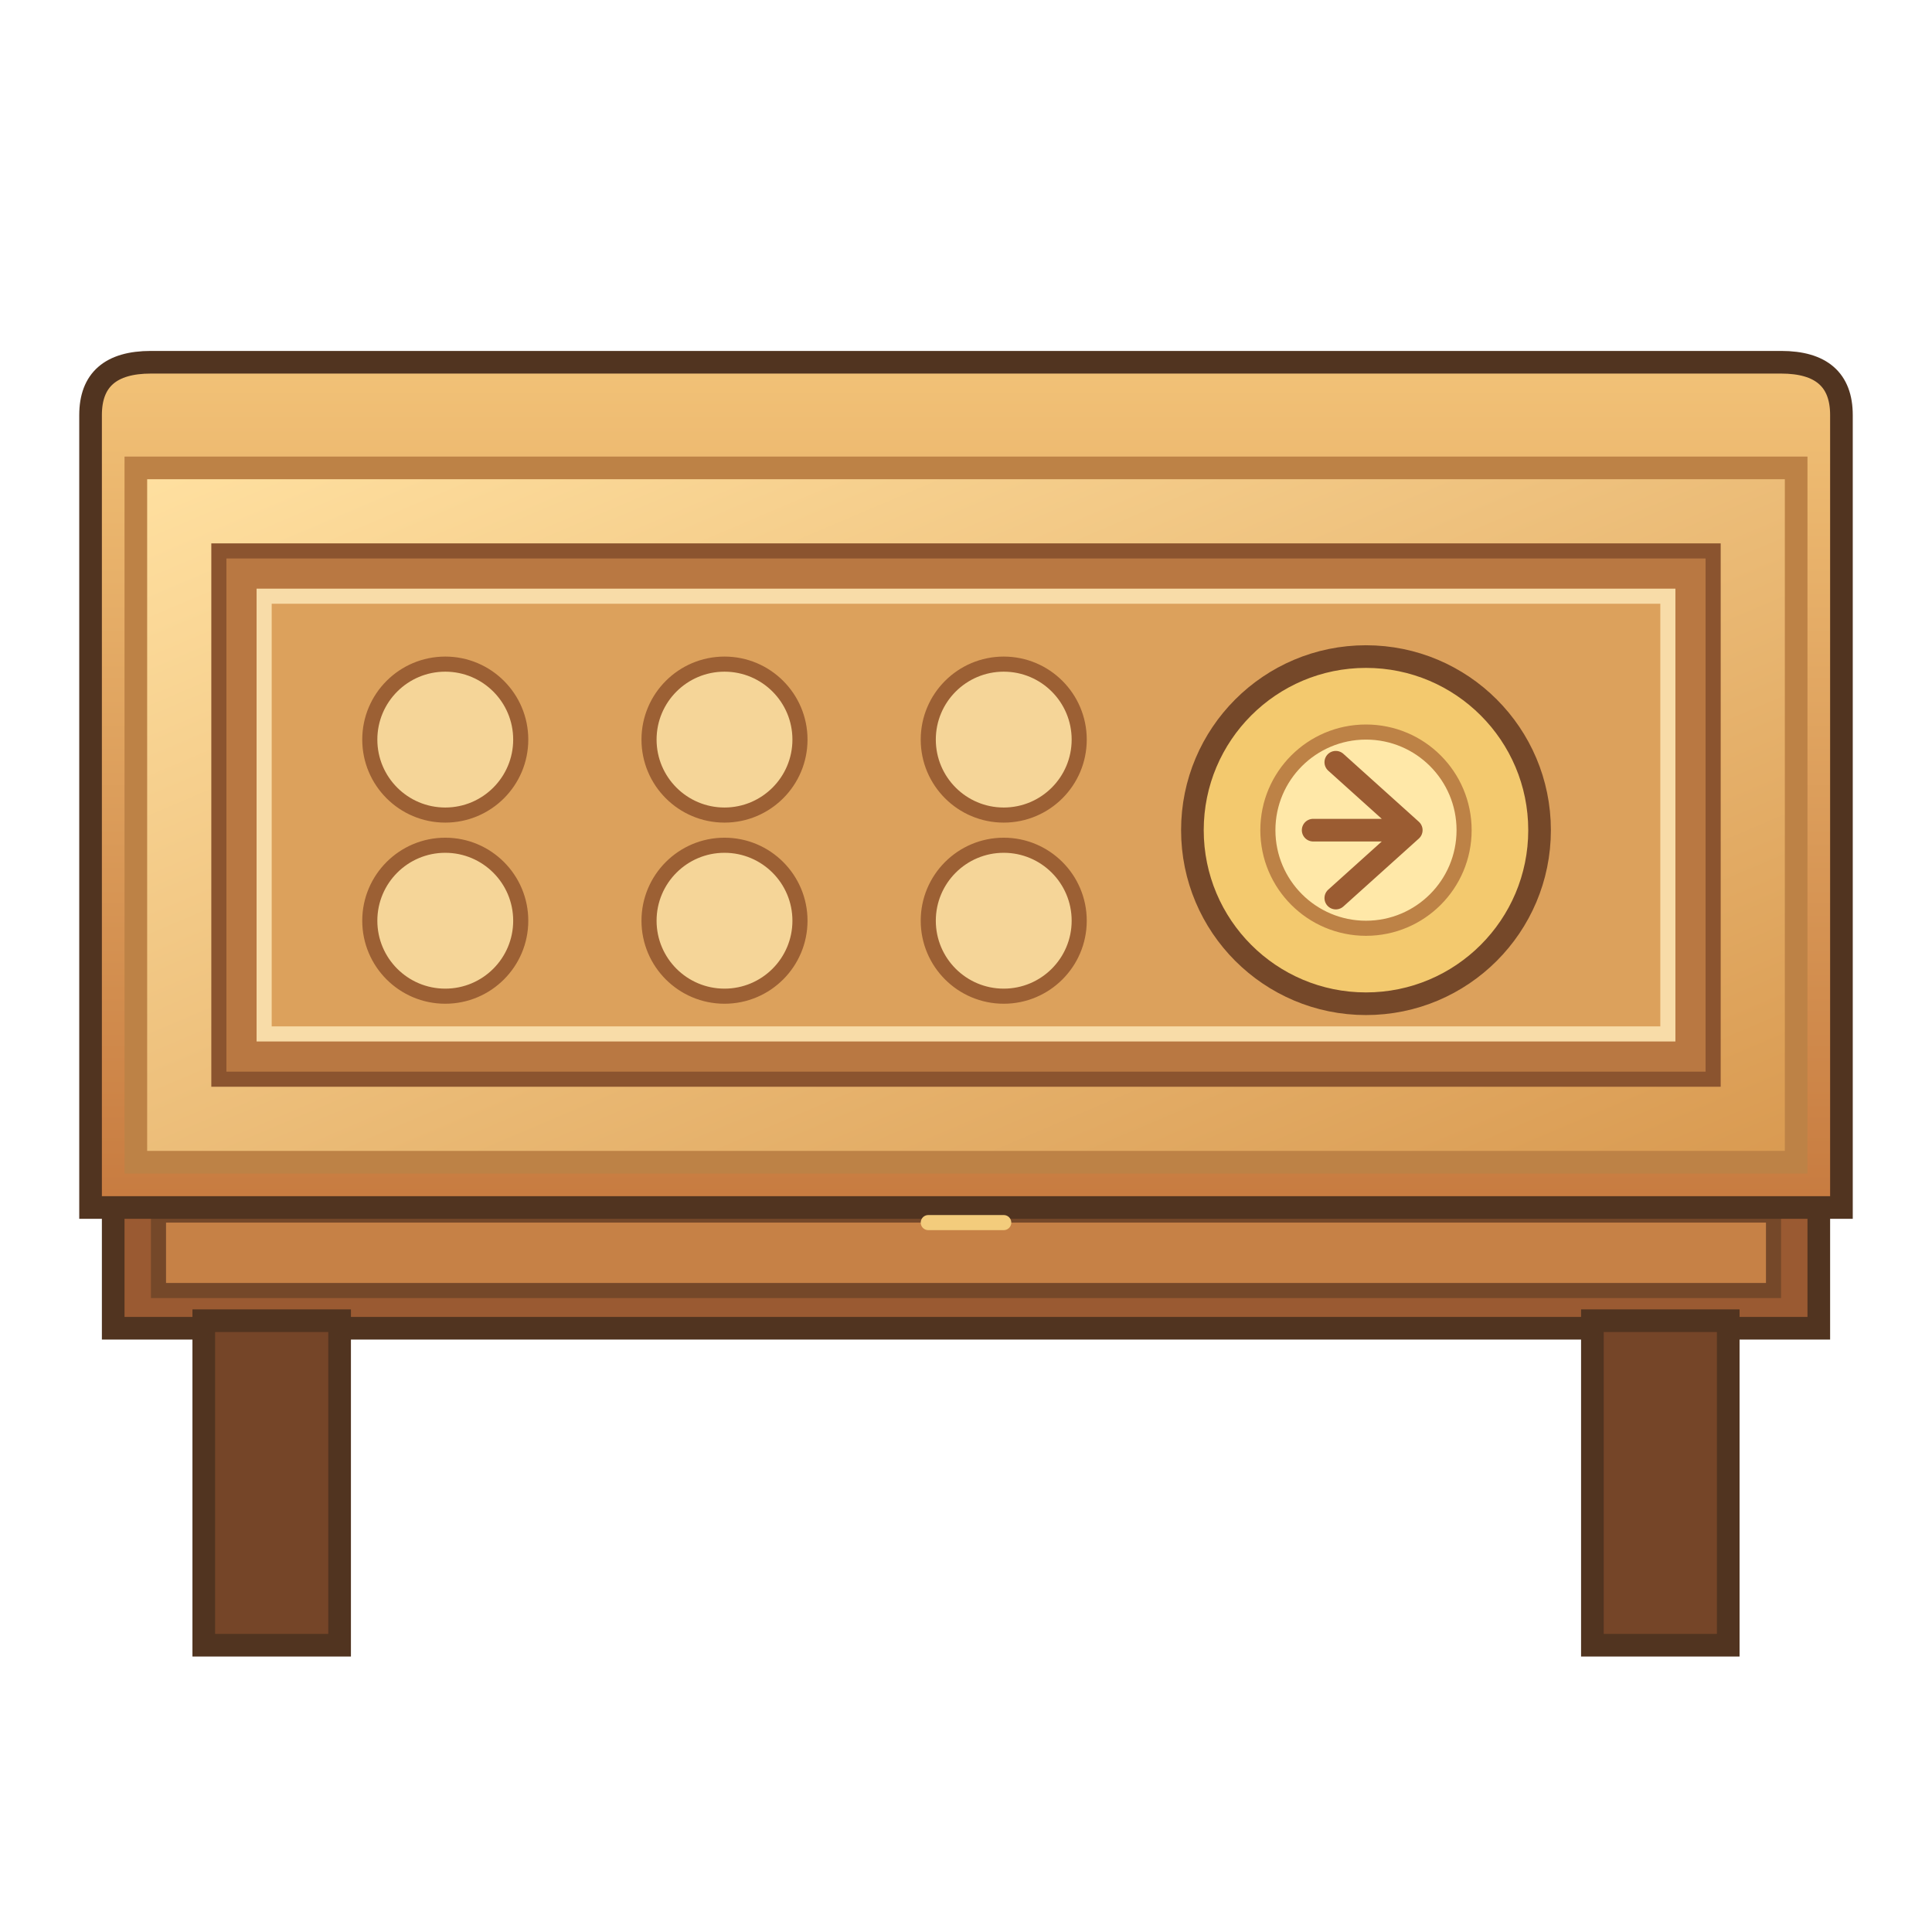
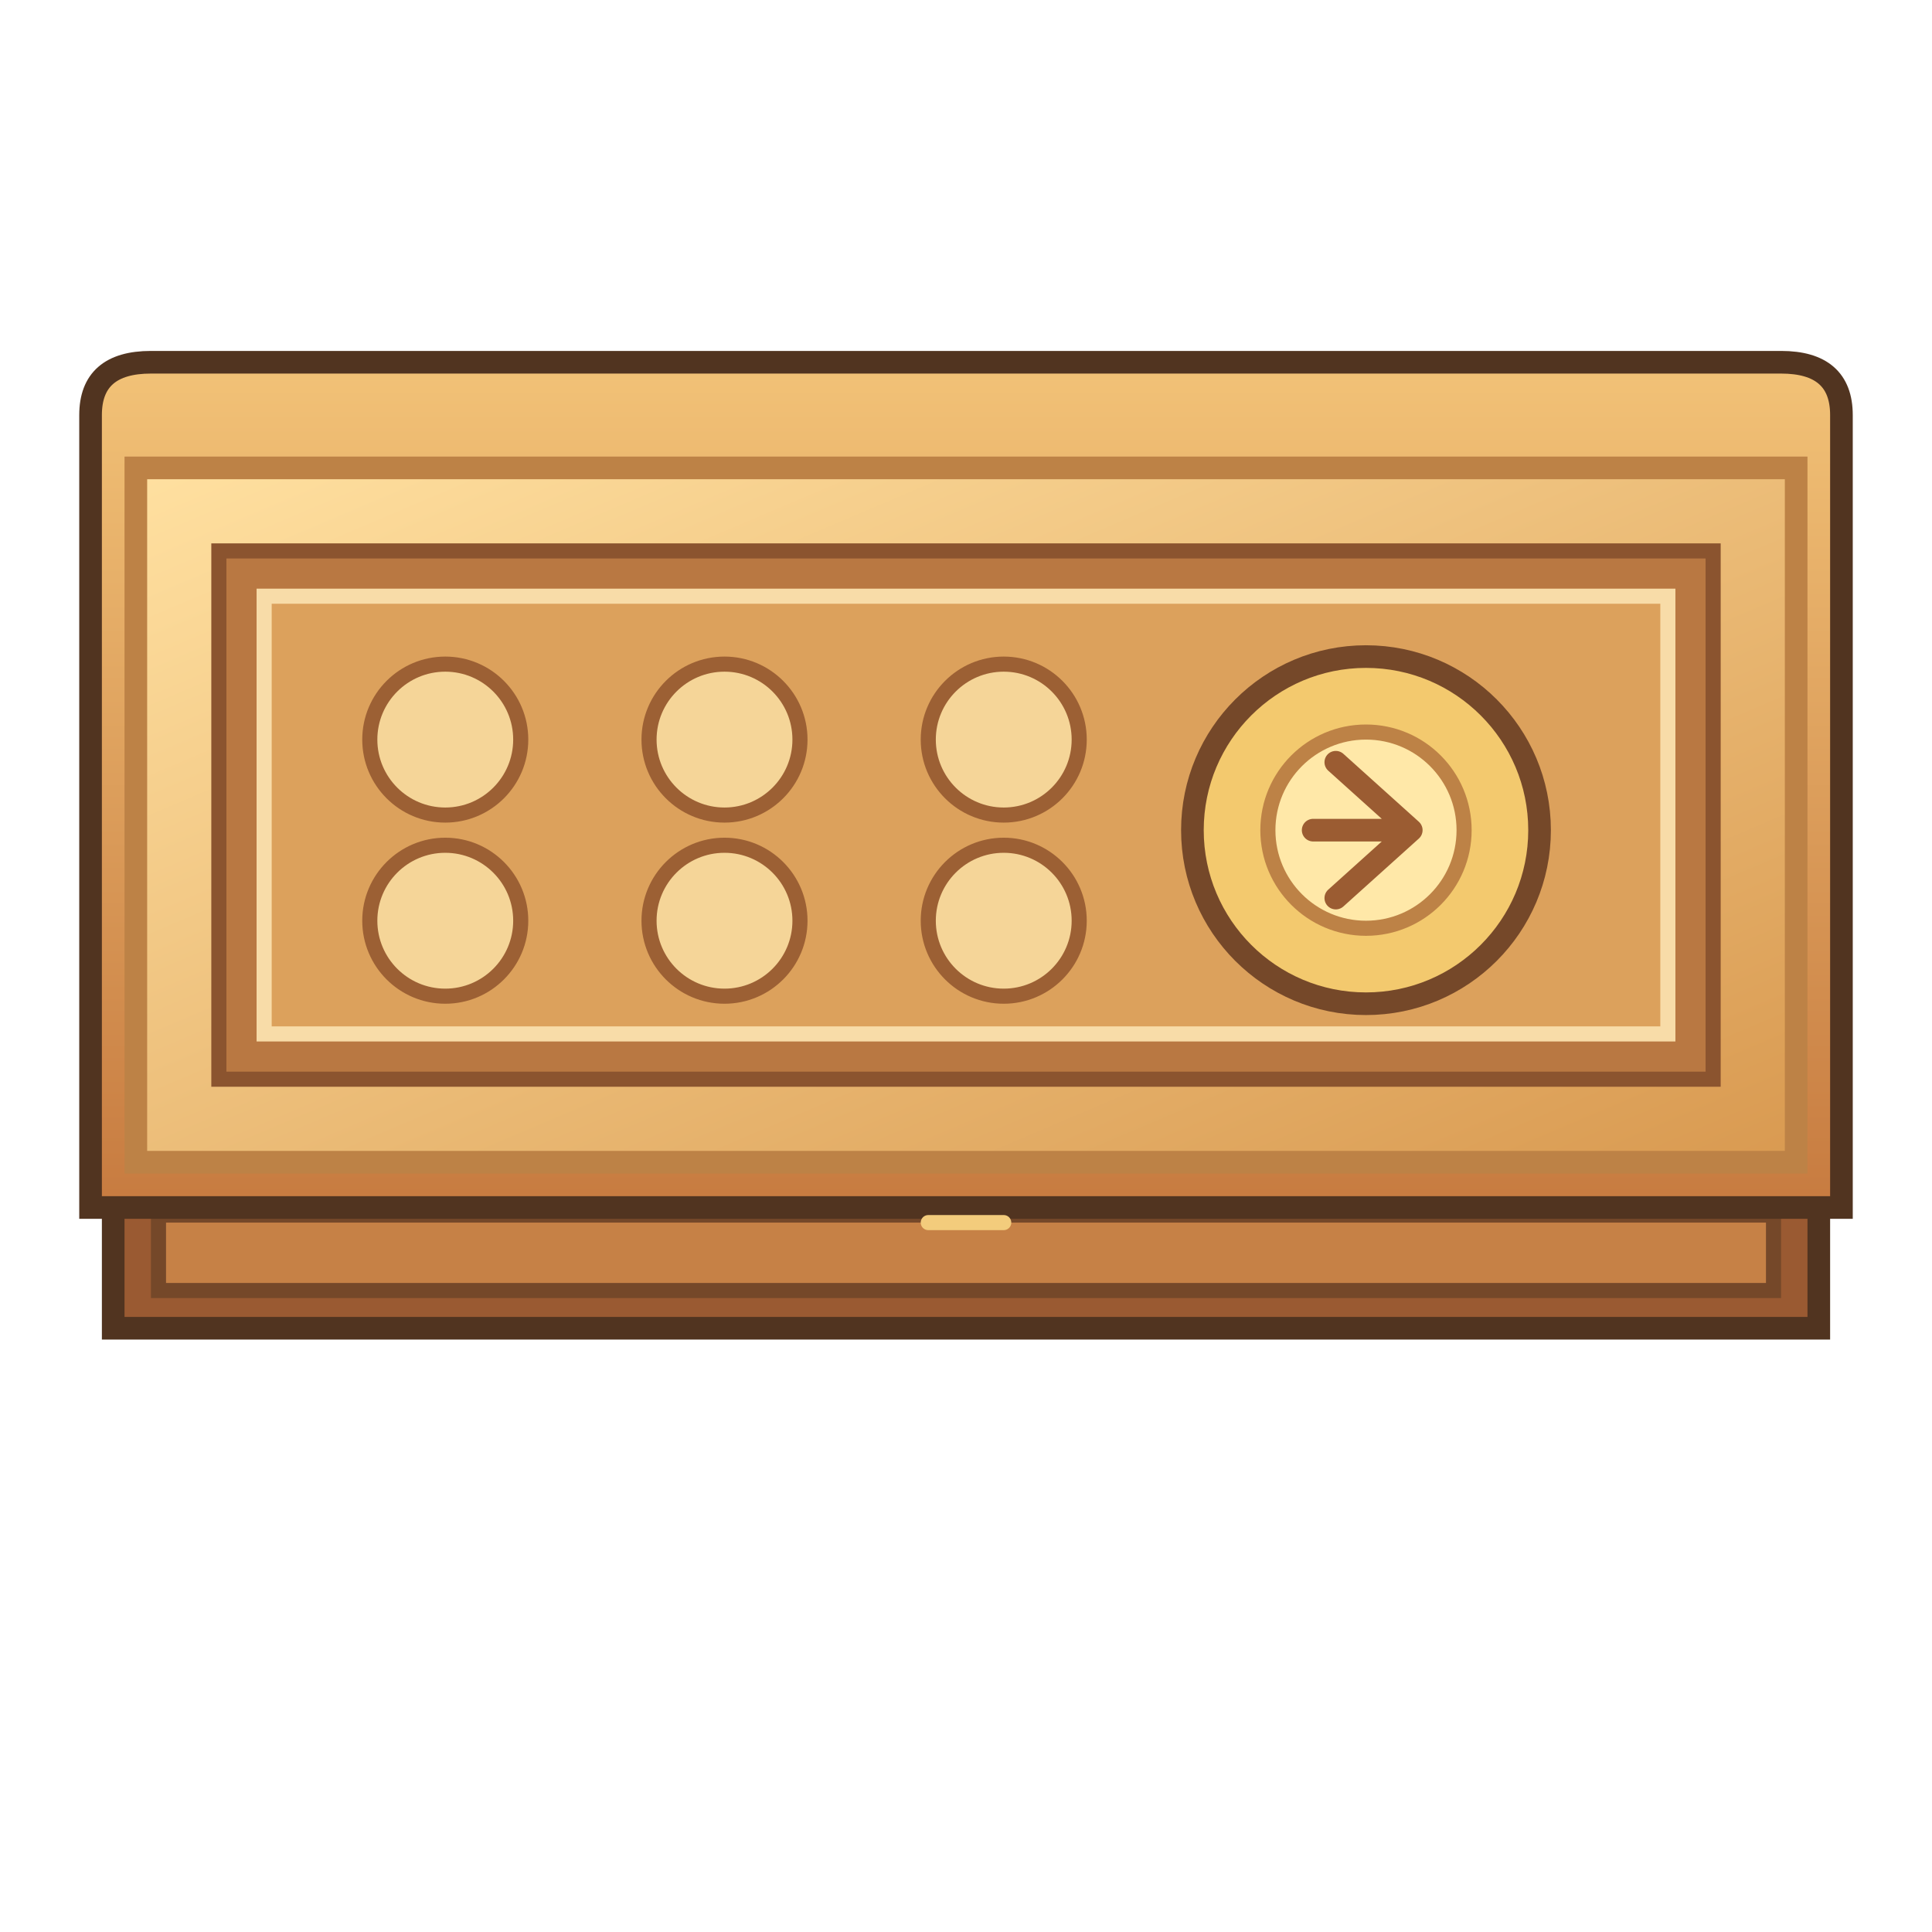
<svg xmlns="http://www.w3.org/2000/svg" width="1024" height="1024" viewBox="0 0 256 256" data-art-direction="assembly-kitchen-v3">
  <defs>
    <linearGradient id="wood" x1="0" y1="0" x2="0" y2="1">
      <stop stop-color="#f2c277" />
      <stop offset="1" stop-color="#c77b40" />
    </linearGradient>
    <linearGradient id="top" x1="0" y1="0" x2="1" y2="1">
      <stop stop-color="#ffe0a0" />
      <stop offset="1" stop-color="#d99a51" />
    </linearGradient>
  </defs>
  <path d="M15 157h226v19H15z" fill="#9a5a32" stroke="#513420" stroke-width="3" />
  <path d="M21 161h214v10H21z" fill="#c68146" stroke="#754829" stroke-width="2" />
-   <path d="M27 175h18v43H27zM211 175h18v43h-18z" fill="#754528" stroke="#513420" stroke-width="3" />
  <path d="M12 55Q12 48 20 48h216q8 0 8 7v105H12z" fill="url(#wood)" stroke="#513420" stroke-width="3" />
  <path d="M18 62h220v92H18z" fill="url(#top)" stroke="#bd8246" stroke-width="3" />
  <path d="M29 73h198v70H29z" fill="#b97842" stroke="#8b542f" stroke-width="2" />
  <path d="M35 79h186v58H35z" fill="#dca15c" stroke="#f8dca8" stroke-width="2" />
  <g fill="#f5d598" stroke="#9c6034" stroke-width="2">
    <circle cx="59" cy="98" r="10" />
    <circle cx="96" cy="98" r="10" />
    <circle cx="133" cy="98" r="10" />
    <circle cx="59" cy="122" r="10" />
    <circle cx="96" cy="122" r="10" />
    <circle cx="133" cy="122" r="10" />
  </g>
  <circle cx="181" cy="110" r="23" fill="#f3c96e" stroke="#754829" stroke-width="3" />
  <circle cx="181" cy="110" r="13" fill="#ffe8a8" stroke="#bd8246" stroke-width="2" />
  <path d="M177 101l10 9-10 9M184 110h-10" fill="none" stroke="#9b5c32" stroke-width="3" stroke-linecap="round" stroke-linejoin="round" />
  <path d="M123 162h10" stroke="#f3cc7c" stroke-width="2" stroke-linecap="round" />
</svg>
